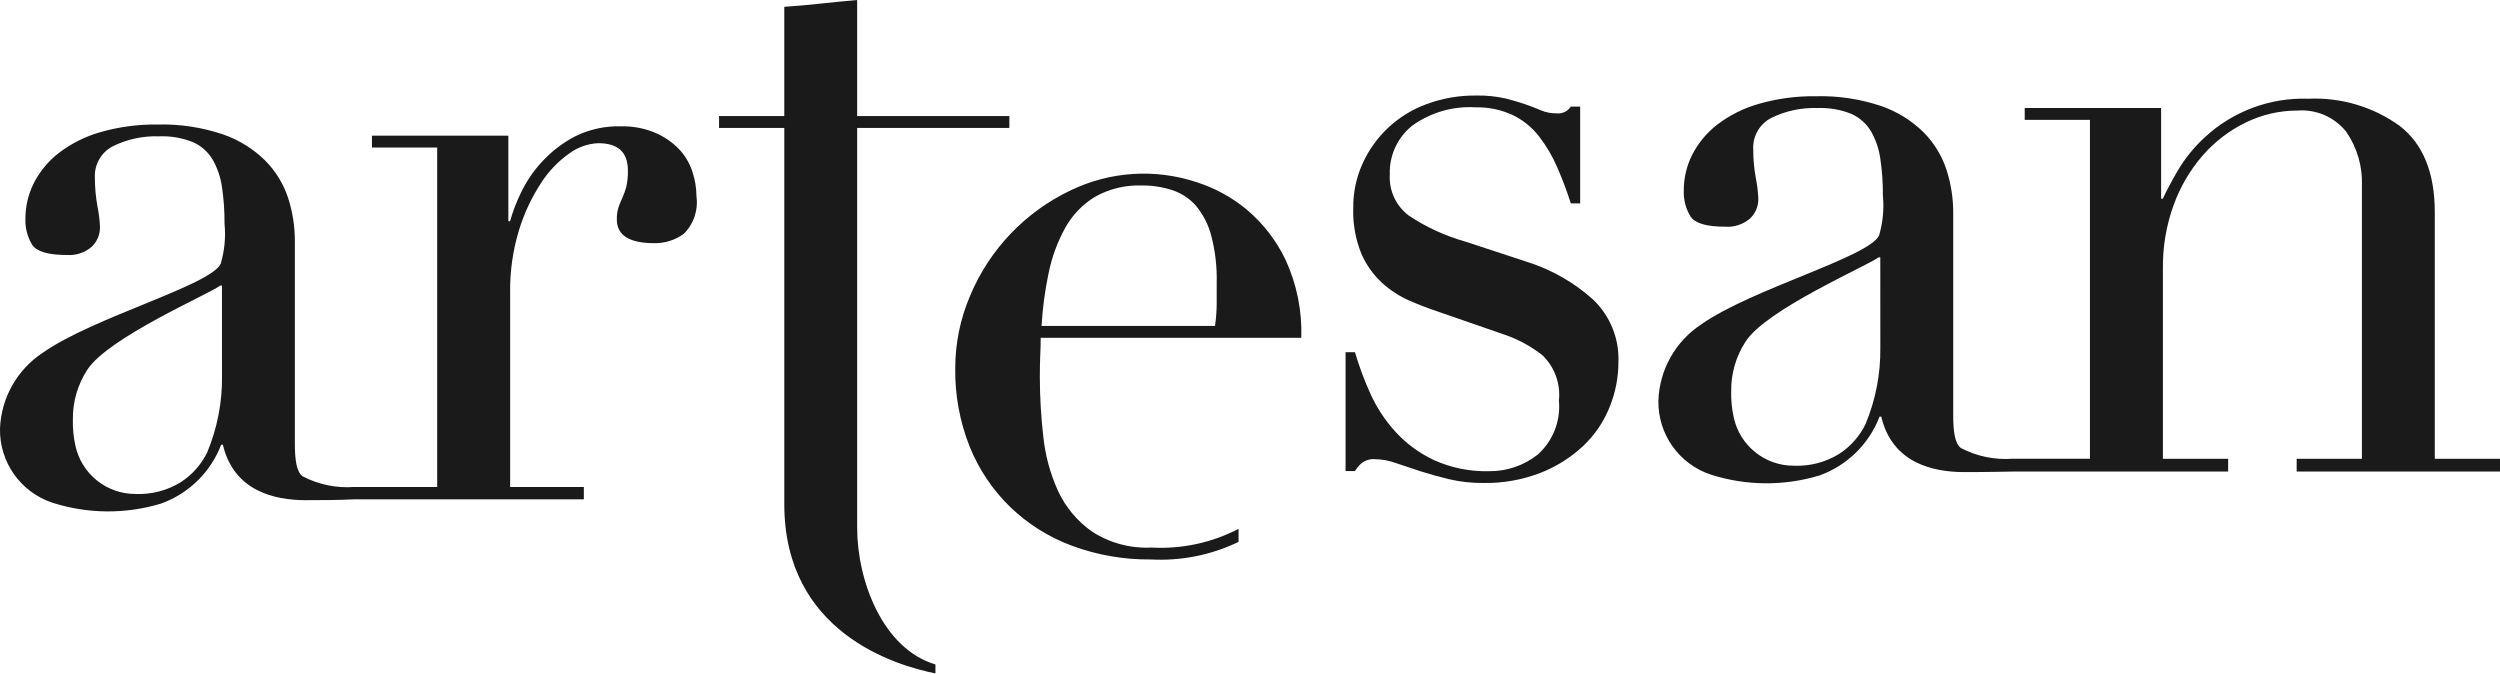
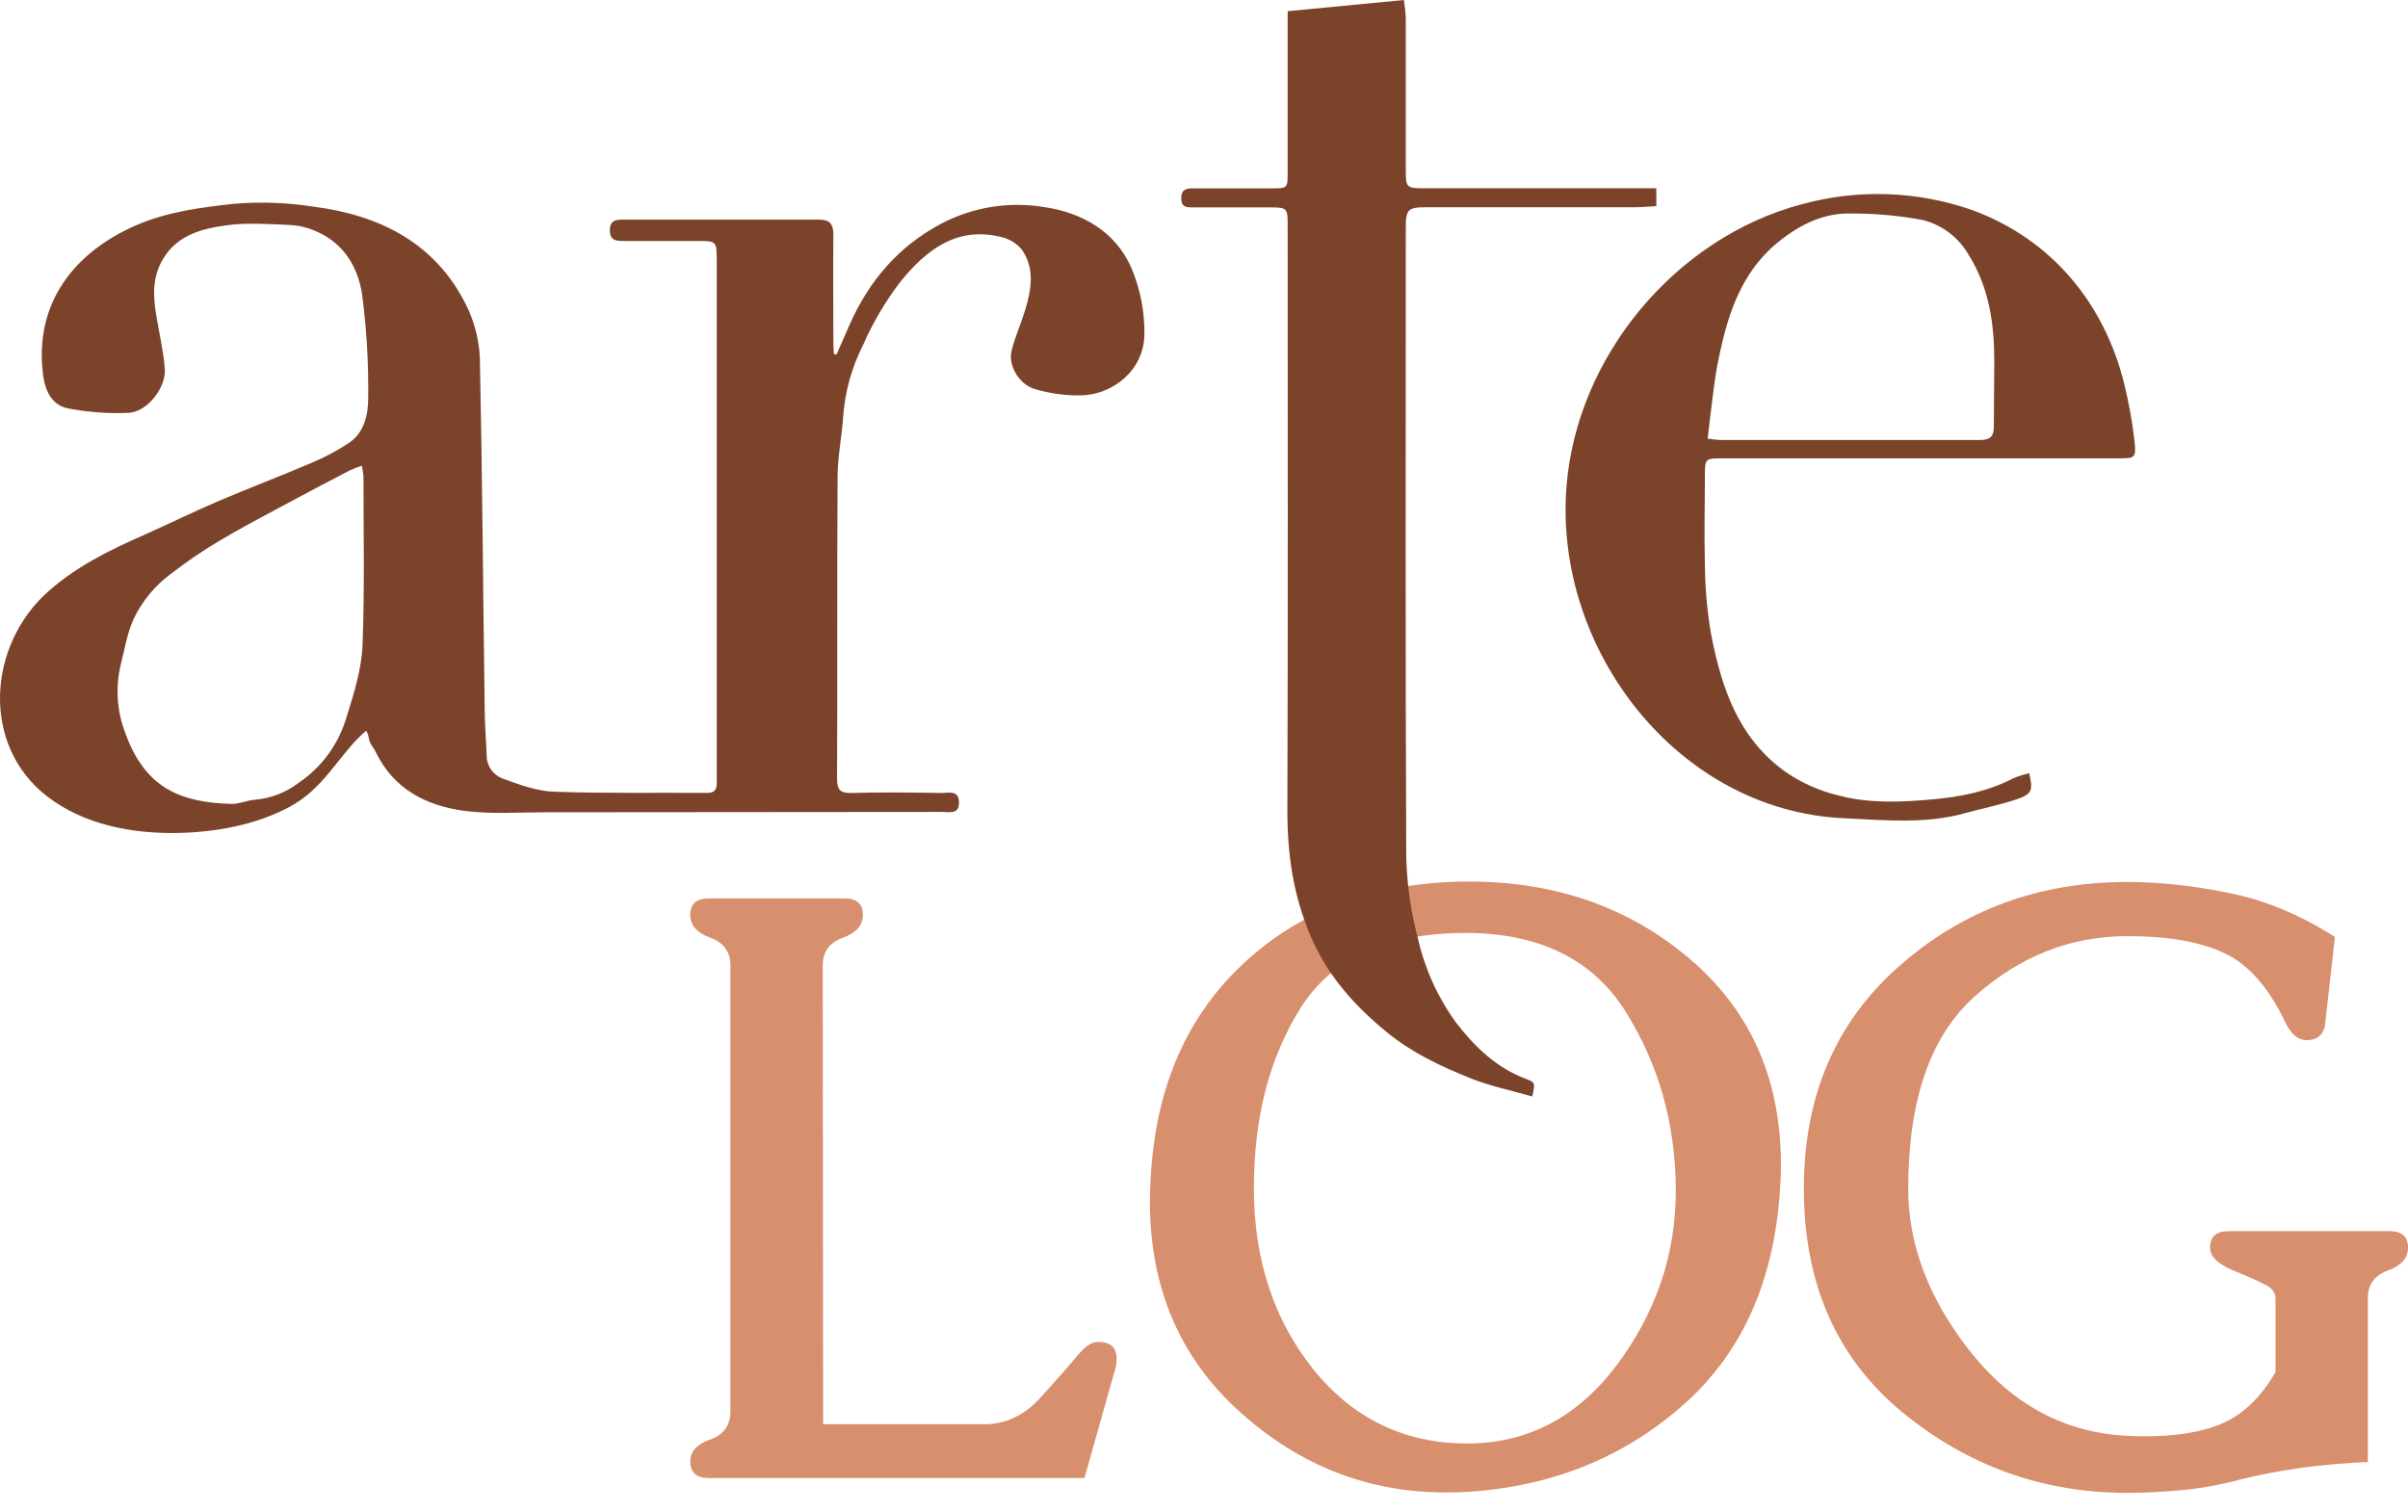
- <svg xmlns="http://www.w3.org/2000/svg" width="178.641" height="48.118" viewBox="0 0 178.641 48.118">
-   <defs>
-     <style>.a{fill:#1a1a1a;}</style>
-   </defs>
-   <g transform="translate(-287.81 -245.471)">
-     <g transform="translate(383.961 252.297)">
-       <path class="a" d="M427.889,272.732h.668a22.574,22.574,0,0,0,1.093,2.945,10.409,10.409,0,0,0,1.791,2.733,8.808,8.808,0,0,0,2.764,2.035,9.019,9.019,0,0,0,3.947.79,5.481,5.481,0,0,0,3.461-1.184,4.593,4.593,0,0,0,1.518-3.856,3.928,3.928,0,0,0-1.184-3.25,9.27,9.27,0,0,0-2.764-1.487l-4.737-1.64q-.911-.3-1.974-.759a7.206,7.206,0,0,1-1.974-1.276,6.213,6.213,0,0,1-1.487-2.095,7.989,7.989,0,0,1-.577-3.28,7.484,7.484,0,0,1,.668-3.158A8.052,8.052,0,0,1,433.687,255a9.846,9.846,0,0,1,3.492-.607,8.921,8.921,0,0,1,2.156.212q.819.214,1.427.425t1.093.425a2.851,2.851,0,0,0,1.154.212,1.061,1.061,0,0,0,.972-.485h.668V262.1h-.668a26.292,26.292,0,0,0-.972-2.582,10.313,10.313,0,0,0-1.306-2.217,5.3,5.3,0,0,0-1.882-1.518,5.975,5.975,0,0,0-2.642-.547,7,7,0,0,0-4.524,1.306,4.265,4.265,0,0,0-1.609,3.492,3.42,3.42,0,0,0,1.367,2.945,14.27,14.27,0,0,0,4.038,1.852l4.433,1.458a12.785,12.785,0,0,1,4.676,2.671,5.86,5.86,0,0,1,1.823,4.494,8.517,8.517,0,0,1-.638,3.218,7.807,7.807,0,0,1-1.883,2.764,9.6,9.6,0,0,1-3.036,1.914,10.814,10.814,0,0,1-4.1.728,10.4,10.4,0,0,1-2.46-.273q-1.125-.273-2.065-.577t-1.731-.577a4.486,4.486,0,0,0-1.458-.273,1.427,1.427,0,0,0-.972.273,2.561,2.561,0,0,0-.486.577h-.668v-8.5Z" transform="translate(-427.887 -254.392)" />
-     </g>
-     <path class="a" d="M512.578,280.364V262.75q0-4.238-2.513-6.175a10.356,10.356,0,0,0-6.508-1.938,10.364,10.364,0,0,0-7.445,2.786,10.5,10.5,0,0,0-1.907,2.361q-.7,1.211-1.06,2h-.122V255.3h-9.747v.848h4.662v24.214h-5.526a6.866,6.866,0,0,1-3.7-.767c-.433-.325-.545-1.189-.545-2.361V262.818a9.983,9.983,0,0,0-.484-3.118,6.848,6.848,0,0,0-1.634-2.664,8.086,8.086,0,0,0-3.028-1.876,13.526,13.526,0,0,0-4.662-.7,14.01,14.01,0,0,0-4.087.545,8.888,8.888,0,0,0-2.966,1.483,6.4,6.4,0,0,0-1.787,2.149,5.617,5.617,0,0,0-.605,2.543,3.3,3.3,0,0,0,.485,1.876q.483.728,2.481.727a2.454,2.454,0,0,0,1.756-.575,1.886,1.886,0,0,0,.605-1.422,9.2,9.2,0,0,0-.181-1.484,11.244,11.244,0,0,1-.182-2.028,2.383,2.383,0,0,1,1.3-2.271,6.961,6.961,0,0,1,3.3-.7,5.826,5.826,0,0,1,2.422.423,3.1,3.1,0,0,1,1.393,1.242,5.5,5.5,0,0,1,.666,1.966,16.742,16.742,0,0,1,.181,2.6,7.533,7.533,0,0,1-.272,2.876c-.748,1.556-9.114,3.816-12.713,6.357A6.788,6.788,0,0,0,457.1,276.2a5.465,5.465,0,0,0,3.754,5.3,13.063,13.063,0,0,0,7.749.06,7.205,7.205,0,0,0,4.3-4.207h.122c.793,3.364,3.761,3.947,5.854,3.964,1.049.008,3.539-.038,3.539-.038h15.394v-.911h-4.662V266.744a12.865,12.865,0,0,1,.757-4.481,11.227,11.227,0,0,1,2.088-3.572,9.713,9.713,0,0,1,3.088-2.36,8.38,8.38,0,0,1,3.693-.848A4.049,4.049,0,0,1,506.251,257a6.354,6.354,0,0,1,1.119,3.875v19.492h-4.662v.911h14.53v-.911h-4.66Zm-39.619-7.919a13.74,13.74,0,0,1-1.06,5.449,5.3,5.3,0,0,1-1.876,2.119,5.706,5.706,0,0,1-3.24.848,4.378,4.378,0,0,1-4.3-3.451,7.8,7.8,0,0,1-.181-1.876,6.357,6.357,0,0,1,1.028-3.543c1.484-2.308,8.685-5.4,9.506-6.022h.12S472.962,270.931,472.959,272.445Z" transform="translate(-50.787 -2.112)" />
-     <path class="a" d="M351.686,260.433a4.247,4.247,0,0,0-.969-1.6,5.233,5.233,0,0,0-1.695-1.15,5.959,5.959,0,0,0-2.422-.454,6.938,6.938,0,0,0-3.3.727,8.608,8.608,0,0,0-2.331,1.786,8.988,8.988,0,0,0-1.513,2.21,12.26,12.26,0,0,0-.787,2.058h-.122v-6.115H328.8v.848h4.662V283h-5.925a6.867,6.867,0,0,1-3.7-.767c-.433-.325-.545-1.189-.545-2.361V265.459a9.983,9.983,0,0,0-.484-3.118,6.847,6.847,0,0,0-1.634-2.664,8.086,8.086,0,0,0-3.028-1.876,13.527,13.527,0,0,0-4.662-.7,14.009,14.009,0,0,0-4.087.545,8.888,8.888,0,0,0-2.966,1.483,6.4,6.4,0,0,0-1.787,2.149,5.617,5.617,0,0,0-.605,2.543,3.3,3.3,0,0,0,.485,1.876q.483.728,2.481.727a2.454,2.454,0,0,0,1.756-.575,1.886,1.886,0,0,0,.605-1.422,9.207,9.207,0,0,0-.181-1.484,11.242,11.242,0,0,1-.182-2.028,2.383,2.383,0,0,1,1.3-2.271,6.961,6.961,0,0,1,3.3-.7,5.826,5.826,0,0,1,2.422.423,3.1,3.1,0,0,1,1.393,1.242,5.5,5.5,0,0,1,.666,1.967,16.747,16.747,0,0,1,.181,2.6,7.533,7.533,0,0,1-.272,2.876c-.748,1.556-9.114,3.816-12.713,6.357a6.788,6.788,0,0,0-3.058,5.419,5.466,5.466,0,0,0,3.755,5.3,13.063,13.063,0,0,0,7.749.06,7.206,7.206,0,0,0,4.3-4.208h.122c.793,3.364,3.761,3.947,5.854,3.964,1.049.008,2.455-.011,3.539-.06h16.4V283h-5.266V269.15a14.672,14.672,0,0,1,.635-4.51,13.311,13.311,0,0,1,1.573-3.36,7.6,7.6,0,0,1,2.028-2.118,3.749,3.749,0,0,1,2.058-.727q2.119,0,2.119,1.938a4.647,4.647,0,0,1-.122,1.21,5.631,5.631,0,0,1-.272.757q-.153.334-.273.666a2.62,2.62,0,0,0-.122.878q0,1.694,2.664,1.695a3.481,3.481,0,0,0,2.119-.666,3.151,3.151,0,0,0,.908-2.664A5.708,5.708,0,0,0,351.686,260.433Zm-33.6,14.651a13.741,13.741,0,0,1-1.06,5.449,5.3,5.3,0,0,1-1.876,2.119,5.706,5.706,0,0,1-3.24.848,4.378,4.378,0,0,1-4.3-3.451,7.808,7.808,0,0,1-.181-1.876,6.358,6.358,0,0,1,1.028-3.543c1.484-2.308,8.685-5.4,9.506-6.022h.12S318.087,273.571,318.084,275.085Z" transform="translate(-14.412 -2.732)" />
-     <g transform="translate(339.19 245.471)">
-       <path class="a" d="M369.373,253.766h4.662v-7.81c1.489-.083,3.239-.317,5.207-.485v8.295h10.875v.848H379.242v28.558c0,3.836,1.854,8.675,5.594,9.778,0,.214,0,.439,0,.64-2.852-.569-10.8-2.917-10.8-12.094V254.614h-4.662v-.848Z" transform="translate(-369.373 -245.471)" />
-     </g>
-     <path class="a" d="M411.676,287.067a12.015,12.015,0,0,1-6.218,1.337,7.164,7.164,0,0,1-4.262-1.148,7.311,7.311,0,0,1-2.419-2.9,12.5,12.5,0,0,1-1.058-3.93,37.766,37.766,0,0,1-.242-4.171q0-.968.03-1.6c.021-.424.031-.836.031-1.24H416.16a12.374,12.374,0,0,0-1.119-5.561,10.831,10.831,0,0,0-2.78-3.6,10.719,10.719,0,0,0-3.6-1.964,11.993,11.993,0,0,0-8.947.574,14.534,14.534,0,0,0-7.224,7.558,13.157,13.157,0,0,0-1.058,5.17,14.6,14.6,0,0,0,1.028,5.592,12.555,12.555,0,0,0,2.9,4.323,12.745,12.745,0,0,0,4.444,2.78,15.746,15.746,0,0,0,5.593.968A12.878,12.878,0,0,0,411.677,288C411.676,287.756,411.676,287.383,411.676,287.067Zm-13.564-18.313a11.369,11.369,0,0,1,1.18-3.2,6.005,6.005,0,0,1,2.116-2.206,6.368,6.368,0,0,1,3.386-.816,6.767,6.767,0,0,1,2.146.332,3.849,3.849,0,0,1,1.693,1.119,5.534,5.534,0,0,1,1.088,2.116,12.174,12.174,0,0,1,.394,3.386v1.512a11.2,11.2,0,0,1-.122,1.572H397.6A25.2,25.2,0,0,1,398.112,268.753Z" transform="translate(-35.364 -3.807)" />
-   </g>
+ <svg xmlns="http://www.w3.org/2000/svg" width="94" height="59" viewBox="0 0 94 59" fill="none">
+   <path d="M32.133 55.605H38.432C39.268 55.605 39.999 55.255 40.626 54.555C41.263 53.855 41.754 53.296 42.099 52.878C42.371 52.554 42.627 52.392 42.867 52.392C43.347 52.392 43.588 52.606 43.588 53.035C43.588 53.192 43.572 53.322 43.541 53.427L42.334 57.705H27.666C27.186 57.705 26.946 57.49 26.946 57.062C26.946 56.665 27.207 56.378 27.729 56.2C28.251 56.012 28.513 55.647 28.513 55.103V37.693C28.513 37.161 28.251 36.8 27.729 36.612C27.207 36.424 26.946 36.126 26.946 35.719C26.946 35.291 27.186 35.076 27.666 35.076H32.979C33.449 35.076 33.684 35.291 33.684 35.719C33.684 36.126 33.423 36.424 32.9 36.612C32.378 36.8 32.117 37.161 32.117 37.693L32.133 55.605Z" fill="#D88F6E" />
+   <path d="M57.19 36.424C54.139 36.434 52.003 37.406 50.781 39.339C49.558 41.272 48.947 43.622 48.947 46.391C48.947 49.159 49.715 51.51 51.251 53.442C52.797 55.365 54.776 56.336 57.19 56.357H57.268C59.619 56.357 61.562 55.344 63.098 53.317C64.644 51.259 65.417 48.981 65.417 46.485V46.391C65.396 43.842 64.743 41.543 63.458 39.495C62.173 37.448 60.084 36.424 57.19 36.424ZM57.19 34.418H57.346C60.836 34.418 63.782 35.489 66.185 37.631C68.41 39.626 69.522 42.243 69.522 45.482C69.522 45.774 69.512 46.067 69.491 46.359C69.272 50.026 67.987 52.878 65.636 54.915C63.296 56.953 60.475 58.065 57.174 58.253C56.934 58.264 56.688 58.269 56.438 58.269C53.418 58.269 50.749 57.229 48.43 55.15C46.069 53.04 44.888 50.292 44.888 46.908C44.888 46.72 44.894 46.526 44.904 46.328C45.029 42.703 46.215 39.825 48.461 37.693C50.707 35.552 53.617 34.46 57.19 34.418Z" fill="#D88F6E" />
+   <path d="M83.046 58.285C79.734 58.285 76.799 57.229 74.239 55.119C71.69 53.009 70.416 50.105 70.416 46.406C70.416 42.802 71.654 39.908 74.13 37.725C76.616 35.531 79.588 34.434 83.046 34.434C84.279 34.434 85.59 34.575 86.98 34.857C88.379 35.129 89.769 35.703 91.148 36.581L90.756 40.06C90.673 40.425 90.438 40.608 90.051 40.608H89.988C89.696 40.587 89.445 40.373 89.236 39.966C88.588 38.587 87.794 37.672 86.854 37.223C85.914 36.774 84.645 36.549 83.046 36.549C80.832 36.549 78.852 37.328 77.107 38.884C75.362 40.431 74.49 42.938 74.49 46.406C74.49 48.621 75.31 50.757 76.95 52.816C78.591 54.863 80.628 55.944 83.062 56.059C83.313 56.07 83.548 56.075 83.767 56.075C84.895 56.075 85.841 55.929 86.603 55.636C87.491 55.291 88.233 54.602 88.829 53.568V50.684C88.818 50.475 88.709 50.313 88.5 50.199C88.238 50.052 87.8 49.854 87.183 49.603C86.577 49.352 86.274 49.054 86.274 48.71C86.274 48.282 86.515 48.067 86.995 48.067H93.279C93.76 48.067 94 48.282 94 48.71C94 49.117 93.739 49.415 93.216 49.603C92.694 49.791 92.433 50.151 92.433 50.684V57.078C90.605 57.161 88.959 57.386 87.497 57.752C86.724 57.961 85.961 58.102 85.209 58.175C84.457 58.248 83.736 58.285 83.046 58.285Z" fill="#D88F6E" />
+   <path d="M32.653 13.846C32.825 13.454 32.994 13.06 33.169 12.668C33.923 10.971 35.053 9.64 36.71 8.749C37.96 8.084 39.395 7.852 40.791 8.089C42.245 8.308 43.519 9.032 44.146 10.415C44.511 11.256 44.69 12.165 44.672 13.081C44.653 14.425 43.461 15.448 42.106 15.437C41.502 15.44 40.902 15.348 40.327 15.166C39.79 14.977 39.336 14.282 39.494 13.669C39.632 13.132 39.862 12.621 40.024 12.089C40.267 11.286 40.401 10.457 39.873 9.723C39.651 9.474 39.354 9.305 39.027 9.241C37.311 8.837 36.135 9.793 35.161 10.983C34.57 11.754 34.074 12.594 33.684 13.484C33.253 14.339 32.992 15.27 32.917 16.225C32.87 17.017 32.7 17.803 32.696 18.593C32.672 22.52 32.696 26.446 32.676 30.375C32.676 30.818 32.777 30.972 33.241 30.959C34.417 30.925 35.596 30.942 36.774 30.959C37.047 30.959 37.426 30.84 37.435 31.323C37.444 31.806 37.071 31.7 36.793 31.7C31.629 31.708 26.463 31.712 21.296 31.713C20.238 31.713 19.168 31.794 18.126 31.657C16.634 31.459 15.358 30.803 14.661 29.346C14.595 29.208 14.482 29.091 14.43 28.95C14.377 28.808 14.399 28.671 14.288 28.531C13.201 29.474 12.681 30.793 11.24 31.536C9.943 32.209 8.47 32.479 7.01 32.52C5.18 32.563 3.27 32.205 1.827 31.082C-0.757 29.07 -0.468 25.193 1.864 23.108C2.953 22.133 4.25 21.49 5.576 20.906C6.554 20.472 7.513 19.997 8.496 19.577C9.712 19.058 10.946 18.591 12.165 18.069C12.673 17.857 13.16 17.598 13.62 17.294C14.228 16.883 14.373 16.18 14.373 15.535C14.39 14.19 14.311 12.846 14.138 11.512C13.983 10.464 13.45 9.533 12.408 9.062C12.086 8.907 11.739 8.814 11.383 8.788C10.522 8.751 9.644 8.681 8.798 8.802C7.856 8.935 6.914 9.188 6.367 10.108C5.943 10.809 5.972 11.554 6.1 12.317C6.215 13.009 6.377 13.695 6.433 14.391C6.494 15.124 5.761 16.073 5.028 16.118C4.239 16.153 3.448 16.096 2.673 15.948C2.006 15.829 1.753 15.222 1.68 14.629C1.324 11.822 2.914 9.854 5.273 8.813C6.497 8.274 7.813 8.098 9.152 7.955C10.192 7.87 11.238 7.909 12.268 8.072C14.816 8.406 16.99 9.478 18.196 11.906C18.521 12.556 18.704 13.269 18.733 13.995C18.829 18.561 18.857 23.127 18.921 27.694C18.921 28.29 18.978 28.886 18.997 29.481C18.994 29.677 19.051 29.87 19.161 30.032C19.27 30.195 19.427 30.32 19.609 30.392C20.259 30.628 20.943 30.886 21.621 30.91C23.613 30.982 25.608 30.942 27.602 30.956C27.866 30.956 27.979 30.848 27.979 30.599C27.979 30.458 27.979 30.316 27.979 30.175V10.193C27.979 9.411 27.979 9.409 27.206 9.409C26.249 9.409 25.292 9.409 24.333 9.409C24.037 9.409 23.809 9.382 23.807 8.99C23.805 8.598 24.048 8.574 24.337 8.575C26.88 8.575 29.424 8.575 31.967 8.575C32.416 8.575 32.532 8.764 32.532 9.173C32.519 10.57 32.532 11.969 32.532 13.367C32.532 13.518 32.546 13.669 32.551 13.82L32.653 13.846ZM14.126 18.182C13.962 18.236 13.801 18.299 13.644 18.37C12.768 18.828 11.89 19.288 11.019 19.758C10.188 20.205 9.352 20.642 8.544 21.128C7.889 21.517 7.26 21.947 6.659 22.414C6.039 22.873 5.542 23.478 5.212 24.177C4.947 24.77 4.862 25.381 4.704 25.99C4.503 26.866 4.568 27.782 4.892 28.62C5.668 30.776 7.049 31.332 9.05 31.387C9.354 31.387 9.657 31.24 9.964 31.223C10.58 31.167 11.168 30.938 11.66 30.563C12.561 29.954 13.221 29.048 13.525 28.003C13.823 27.061 14.117 26.118 14.153 25.163C14.236 22.981 14.188 20.797 14.19 18.614C14.179 18.471 14.158 18.33 14.126 18.191V18.182Z" fill="#7B442A" />
+   <path d="M54.805 0C54.841 0.23 54.865 0.463 54.877 0.696C54.877 2.69 54.877 4.685 54.877 6.679C54.877 7.307 54.922 7.35 55.544 7.35H64.657V8.048C64.382 8.063 64.105 8.089 63.83 8.091H55.683C54.954 8.091 54.877 8.172 54.877 8.913C54.877 17.079 54.858 25.247 54.895 33.419C54.918 34.526 55.076 35.627 55.365 36.696C55.635 37.864 56.139 38.966 56.847 39.934C57.575 40.877 58.426 41.699 59.583 42.129C59.939 42.261 59.928 42.291 59.813 42.809C58.997 42.573 58.157 42.404 57.379 42.089C56.229 41.625 55.105 41.096 54.13 40.294C52.883 39.271 51.845 38.121 51.184 36.598C50.471 34.959 50.242 33.287 50.255 31.525C50.281 23.954 50.266 16.384 50.266 8.813C50.266 8.115 50.251 8.098 49.56 8.097C48.57 8.097 47.581 8.097 46.594 8.097C46.355 8.097 46.112 8.114 46.112 7.748C46.112 7.382 46.313 7.352 46.6 7.354C47.606 7.354 48.61 7.354 49.614 7.354C50.264 7.354 50.266 7.354 50.266 6.722V0.437L54.805 0Z" fill="#7B442A" />
+   <path d="M79.214 30.188C79.367 30.859 79.329 31.001 78.724 31.206C78.053 31.432 77.353 31.57 76.669 31.759C75.126 32.181 73.556 32.017 71.996 31.947C65.513 31.662 60.672 25.391 61.147 19.045C61.524 13.942 65.392 9.286 70.334 7.974C72.539 7.369 74.876 7.453 77.03 8.217C80.081 9.348 82.133 11.831 82.911 14.943C83.1 15.693 83.238 16.456 83.323 17.224C83.393 17.89 83.344 17.895 82.673 17.895H67.223C66.575 17.895 66.555 17.907 66.553 18.546C66.553 19.707 66.522 20.87 66.553 22.031C66.56 22.922 66.637 23.811 66.782 24.689C67.184 26.805 67.838 28.814 69.71 30.143C70.342 30.575 71.048 30.887 71.792 31.063C73.008 31.378 74.231 31.317 75.434 31.21C76.512 31.114 77.607 30.903 78.598 30.382C78.798 30.301 79.004 30.236 79.214 30.188V30.188ZM66.662 17.126C66.905 17.153 67.027 17.177 67.148 17.177C70.54 17.177 73.931 17.177 77.309 17.177C77.697 17.177 77.835 17.028 77.833 16.651C77.833 15.805 77.848 14.955 77.85 14.11C77.85 12.642 77.65 11.226 76.848 9.948C76.656 9.613 76.398 9.32 76.091 9.087C75.784 8.853 75.433 8.684 75.059 8.589C74.143 8.418 73.213 8.334 72.28 8.336C71.184 8.302 70.251 8.775 69.416 9.45C68.164 10.464 67.587 11.863 67.229 13.377C67.122 13.829 67.024 14.287 66.958 14.747C66.843 15.533 66.76 16.318 66.66 17.126H66.662Z" fill="#7B442A" />
</svg>
